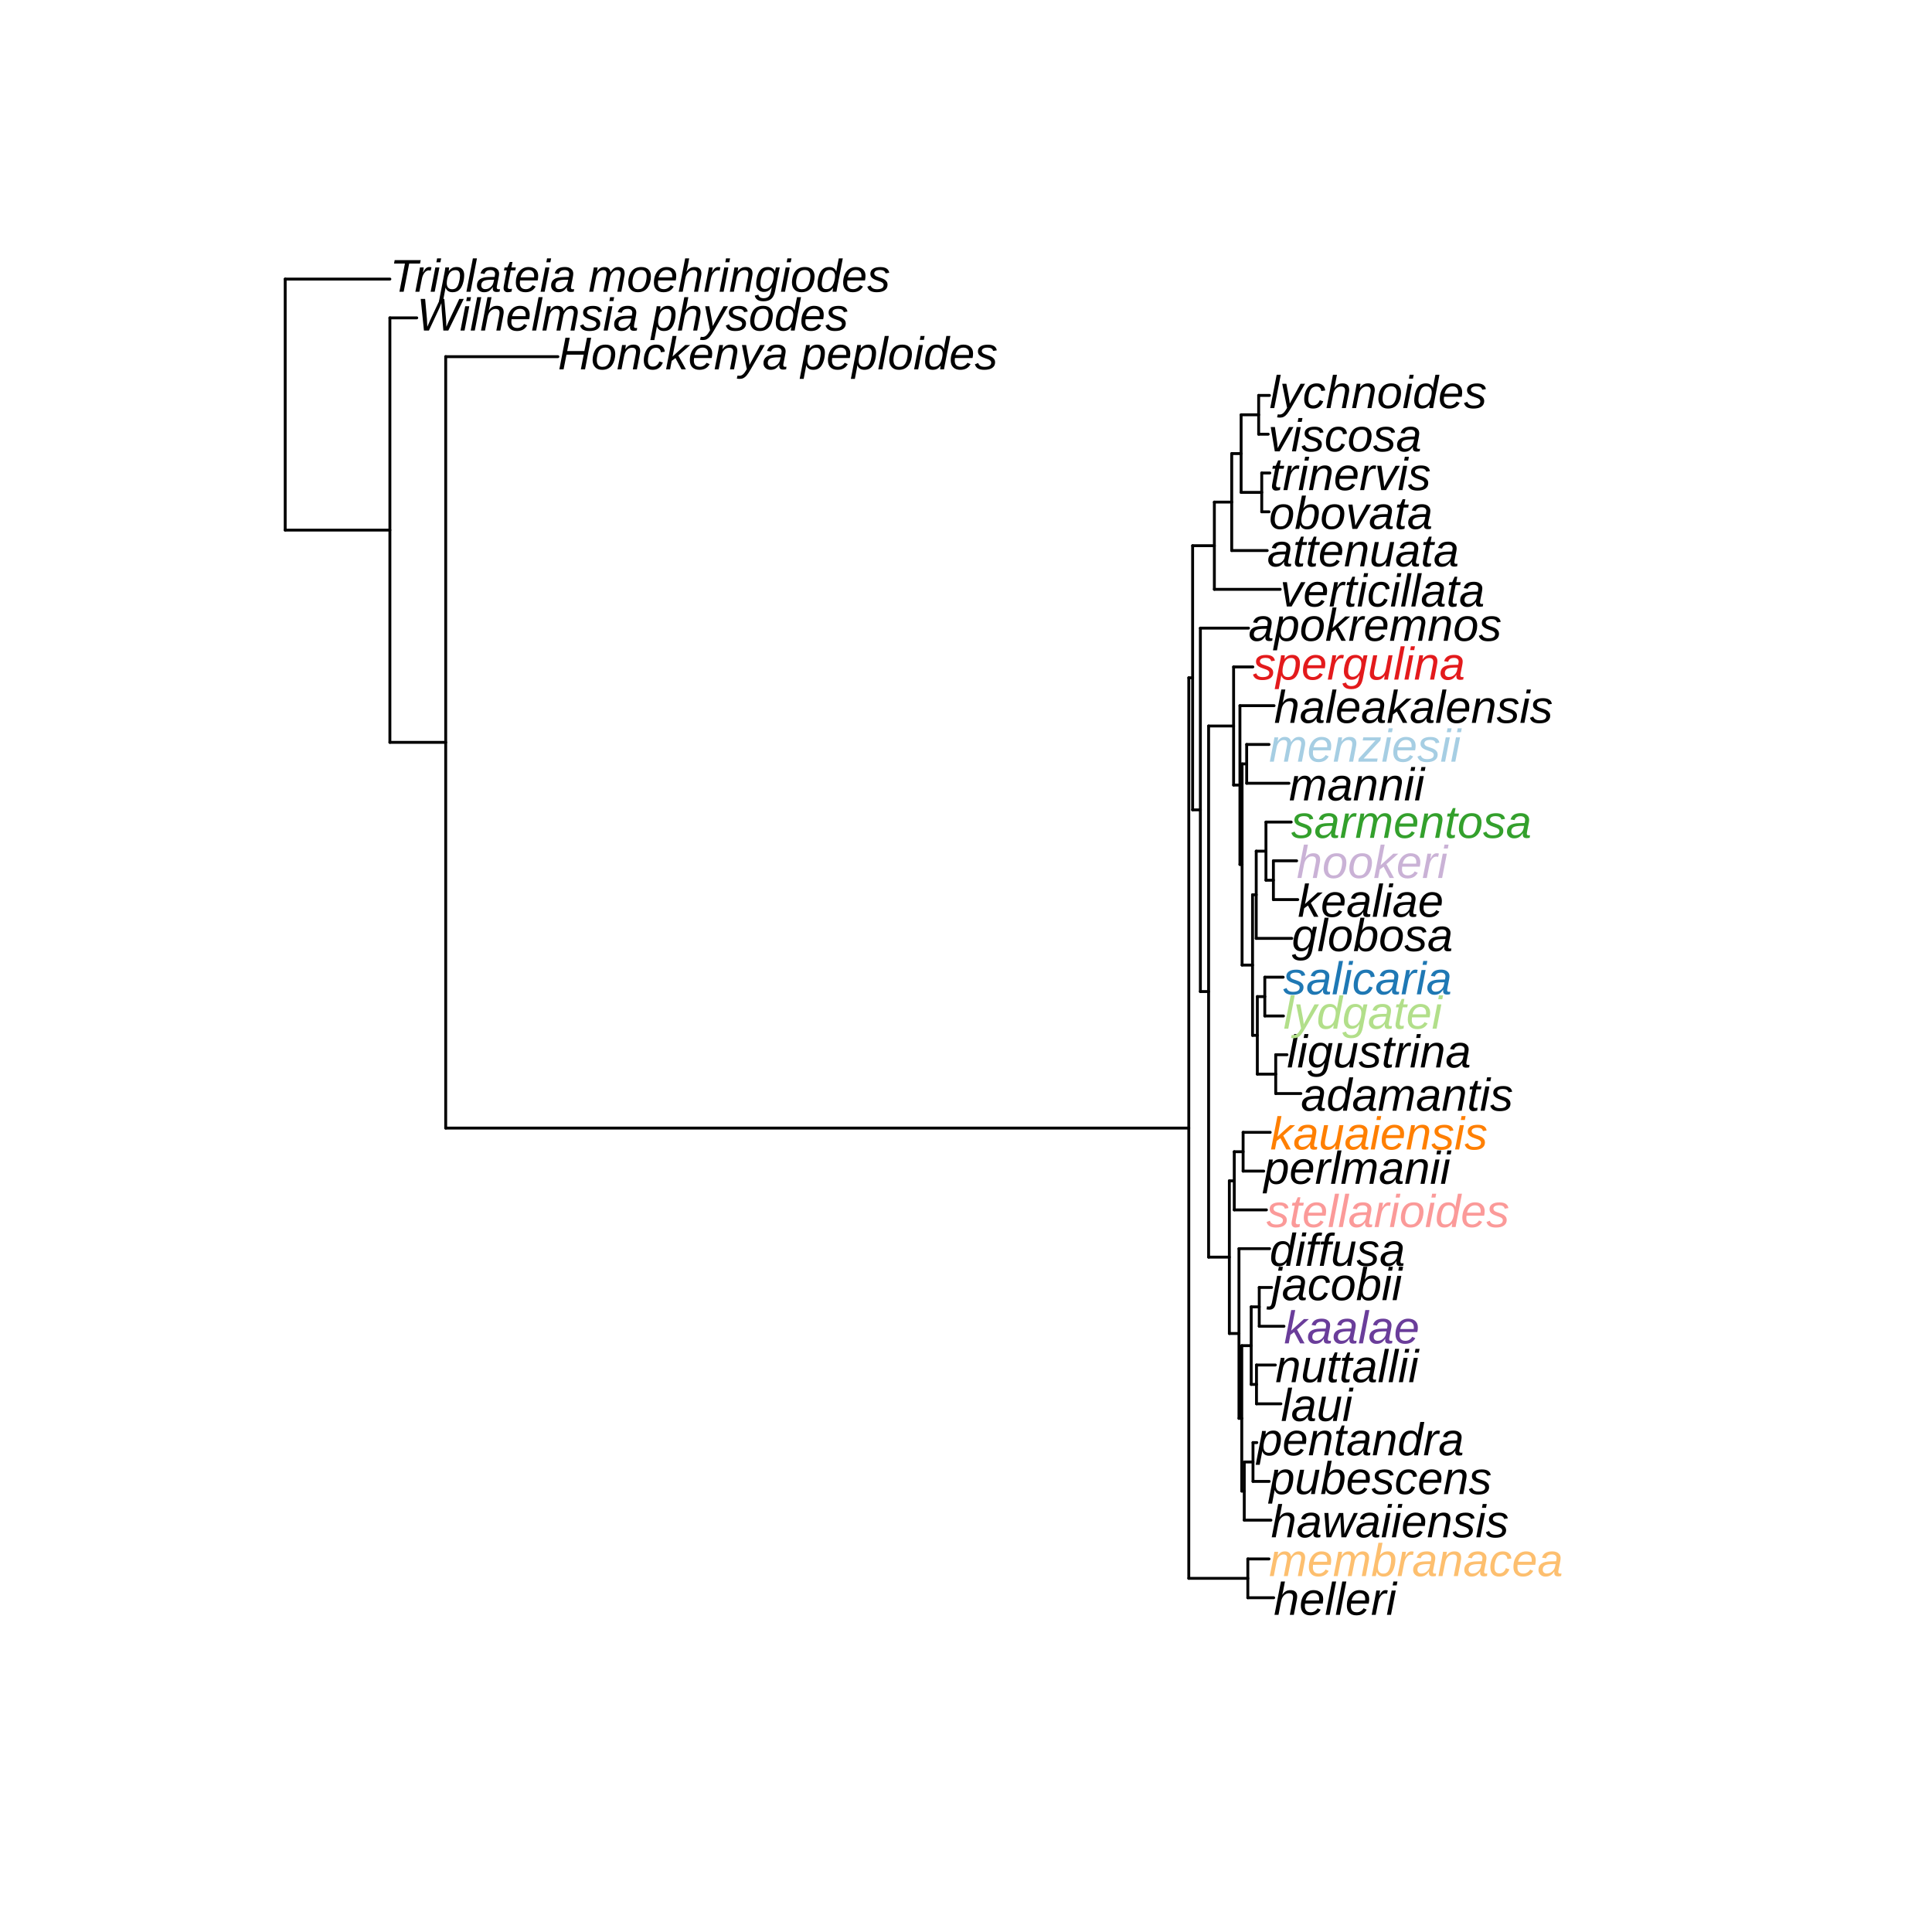
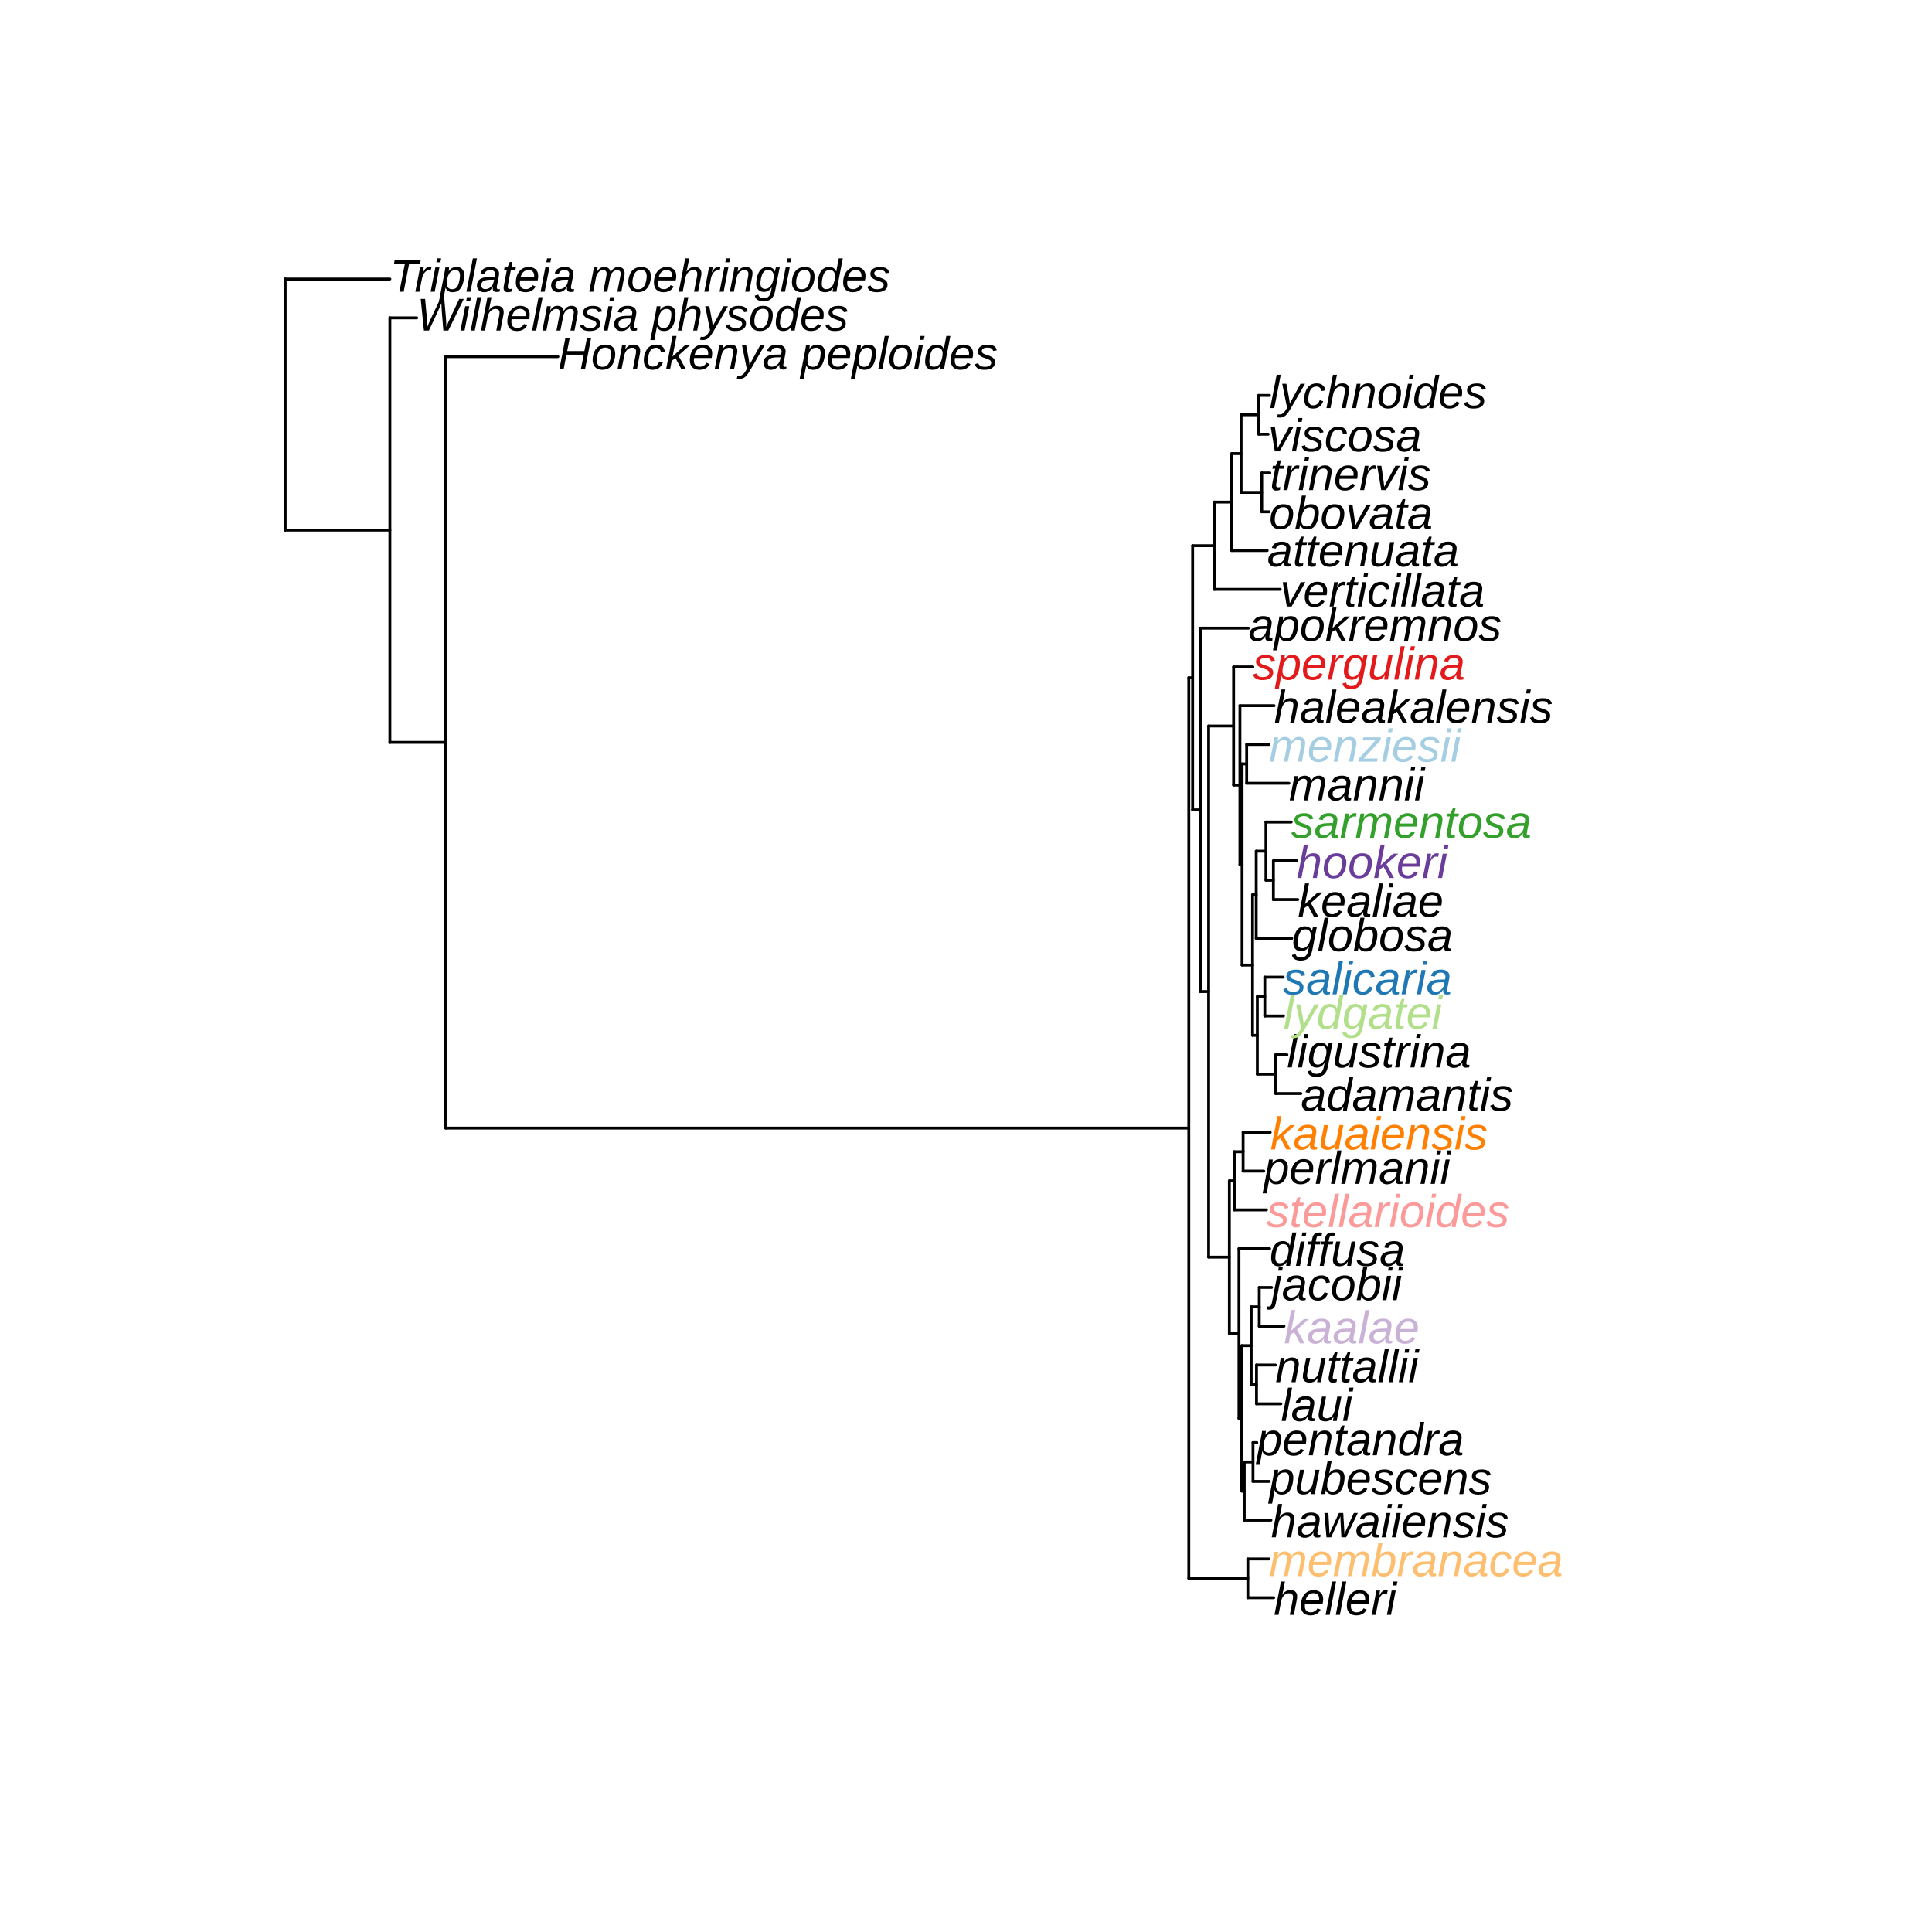
<svg xmlns="http://www.w3.org/2000/svg" class="svglite" width="504.00pt" height="504.00pt" viewBox="0 0 504.00 504.00">
  <defs>
    <style type="text/css">
    .svglite line, .svglite polyline, .svglite polygon, .svglite path, .svglite rect, .svglite circle {
      fill: none;
      stroke: #000000;
      stroke-linecap: round;
      stroke-linejoin: round;
      stroke-miterlimit: 10.00;
    }
    .svglite text {
      white-space: pre;
    }
  </style>
  </defs>
  <rect width="100%" height="100%" style="stroke: none; fill: #FFFFFF;" />
  <defs>
    <clipPath id="cpMC4wMHw1MDQuMDB8MC4wMHw1MDQuMDA=">
      <rect x="0.00" y="0.00" width="504.00" height="504.00" />
    </clipPath>
  </defs>
  <g clip-path="url(#cpMC4wMHw1MDQuMDB8MC4wMHw1MDQuMDA=)">
</g>
  <defs>
    <clipPath id="cpNTkuMDR8NDczLjc2fDU5LjA0fDQzMC41Ng==">
      <rect x="59.04" y="59.04" width="414.72" height="371.52" />
    </clipPath>
  </defs>
  <g clip-path="url(#cpNTkuMDR8NDczLjc2fDU5LjA0fDQzMC41Ng==)">
    <line x1="74.40" y1="138.29" x2="101.71" y2="138.29" style="stroke-width: 0.75;" />
    <line x1="101.71" y1="193.66" x2="116.27" y2="193.66" style="stroke-width: 0.75;" />
    <line x1="116.27" y1="294.28" x2="310.12" y2="294.28" style="stroke-width: 0.75;" />
    <line x1="310.12" y1="411.74" x2="325.52" y2="411.74" style="stroke-width: 0.75;" />
    <line x1="325.52" y1="416.80" x2="332.27" y2="416.80" style="stroke-width: 0.75;" />
    <line x1="325.52" y1="406.68" x2="331.04" y2="406.68" style="stroke-width: 0.75;" />
    <line x1="310.12" y1="176.81" x2="311.12" y2="176.81" style="stroke-width: 0.75;" />
    <line x1="311.12" y1="211.27" x2="313.14" y2="211.27" style="stroke-width: 0.75;" />
    <line x1="313.14" y1="258.67" x2="315.29" y2="258.67" style="stroke-width: 0.75;" />
    <line x1="315.29" y1="327.95" x2="320.70" y2="327.95" style="stroke-width: 0.75;" />
    <line x1="320.70" y1="347.87" x2="323.21" y2="347.87" style="stroke-width: 0.75;" />
    <line x1="323.21" y1="370.01" x2="323.94" y2="370.01" style="stroke-width: 0.75;" />
    <line x1="323.94" y1="388.98" x2="324.59" y2="388.98" style="stroke-width: 0.75;" />
    <line x1="324.59" y1="396.56" x2="331.55" y2="396.56" style="stroke-width: 0.75;" />
    <line x1="324.59" y1="381.39" x2="326.87" y2="381.39" style="stroke-width: 0.75;" />
    <line x1="326.87" y1="386.45" x2="331.10" y2="386.45" style="stroke-width: 0.75;" />
    <line x1="326.87" y1="376.33" x2="327.87" y2="376.33" style="stroke-width: 0.75;" />
    <line x1="323.94" y1="351.04" x2="326.40" y2="351.04" style="stroke-width: 0.75;" />
    <line x1="326.40" y1="361.15" x2="327.78" y2="361.15" style="stroke-width: 0.75;" />
    <line x1="327.78" y1="366.21" x2="334.15" y2="366.21" style="stroke-width: 0.75;" />
    <line x1="327.78" y1="356.09" x2="332.70" y2="356.09" style="stroke-width: 0.75;" />
    <line x1="326.40" y1="340.92" x2="328.50" y2="340.92" style="stroke-width: 0.75;" />
    <line x1="328.50" y1="345.98" x2="334.95" y2="345.98" style="stroke-width: 0.75;" />
    <line x1="328.50" y1="335.86" x2="331.73" y2="335.86" style="stroke-width: 0.75;" />
    <line x1="323.21" y1="325.74" x2="331.20" y2="325.74" style="stroke-width: 0.75;" />
    <line x1="320.70" y1="308.04" x2="321.98" y2="308.04" style="stroke-width: 0.75;" />
    <line x1="321.98" y1="315.62" x2="330.38" y2="315.62" style="stroke-width: 0.75;" />
    <line x1="321.98" y1="300.45" x2="324.29" y2="300.45" style="stroke-width: 0.75;" />
    <line x1="324.29" y1="305.51" x2="329.68" y2="305.51" style="stroke-width: 0.75;" />
    <line x1="324.29" y1="295.39" x2="331.36" y2="295.39" style="stroke-width: 0.75;" />
    <line x1="315.29" y1="189.39" x2="321.81" y2="189.39" style="stroke-width: 0.75;" />
    <line x1="321.81" y1="204.80" x2="323.46" y2="204.80" style="stroke-width: 0.75;" />
    <line x1="323.46" y1="225.51" x2="324.02" y2="225.51" style="stroke-width: 0.75;" />
    <line x1="324.02" y1="251.76" x2="326.75" y2="251.76" style="stroke-width: 0.75;" />
    <line x1="326.75" y1="270.09" x2="328.00" y2="270.09" style="stroke-width: 0.75;" />
    <line x1="328.00" y1="280.21" x2="332.80" y2="280.21" style="stroke-width: 0.75;" />
    <line x1="332.80" y1="285.27" x2="339.36" y2="285.27" style="stroke-width: 0.75;" />
    <line x1="332.80" y1="275.15" x2="335.73" y2="275.15" style="stroke-width: 0.75;" />
    <line x1="328.00" y1="259.98" x2="329.95" y2="259.98" style="stroke-width: 0.75;" />
    <line x1="329.95" y1="265.04" x2="334.82" y2="265.04" style="stroke-width: 0.75;" />
    <line x1="329.95" y1="254.92" x2="334.74" y2="254.92" style="stroke-width: 0.75;" />
    <line x1="326.75" y1="233.42" x2="327.71" y2="233.42" style="stroke-width: 0.75;" />
    <line x1="327.71" y1="244.80" x2="336.99" y2="244.80" style="stroke-width: 0.75;" />
    <line x1="327.71" y1="222.04" x2="330.25" y2="222.04" style="stroke-width: 0.75;" />
    <line x1="330.25" y1="229.62" x2="332.19" y2="229.62" style="stroke-width: 0.75;" />
    <line x1="332.19" y1="234.68" x2="338.55" y2="234.68" style="stroke-width: 0.75;" />
    <line x1="332.19" y1="224.56" x2="338.26" y2="224.56" style="stroke-width: 0.75;" />
    <line x1="330.25" y1="214.45" x2="336.84" y2="214.45" style="stroke-width: 0.75;" />
    <line x1="324.02" y1="199.27" x2="325.22" y2="199.27" style="stroke-width: 0.75;" />
    <line x1="325.22" y1="204.33" x2="336.25" y2="204.33" style="stroke-width: 0.75;" />
    <line x1="325.22" y1="194.21" x2="331.05" y2="194.21" style="stroke-width: 0.75;" />
    <line x1="323.46" y1="184.09" x2="332.37" y2="184.09" style="stroke-width: 0.75;" />
    <line x1="321.81" y1="173.98" x2="326.83" y2="173.98" style="stroke-width: 0.75;" />
    <line x1="313.14" y1="163.86" x2="325.70" y2="163.86" style="stroke-width: 0.75;" />
    <line x1="311.12" y1="142.36" x2="316.79" y2="142.36" style="stroke-width: 0.75;" />
    <line x1="316.79" y1="153.74" x2="333.97" y2="153.74" style="stroke-width: 0.75;" />
    <line x1="316.79" y1="130.98" x2="321.32" y2="130.98" style="stroke-width: 0.75;" />
    <line x1="321.32" y1="143.62" x2="330.58" y2="143.62" style="stroke-width: 0.75;" />
    <line x1="321.32" y1="118.33" x2="323.77" y2="118.33" style="stroke-width: 0.75;" />
    <line x1="323.77" y1="128.45" x2="329.15" y2="128.45" style="stroke-width: 0.75;" />
    <line x1="329.15" y1="133.51" x2="331.06" y2="133.51" style="stroke-width: 0.75;" />
    <line x1="329.15" y1="123.39" x2="331.27" y2="123.39" style="stroke-width: 0.75;" />
    <line x1="323.77" y1="108.21" x2="328.35" y2="108.21" style="stroke-width: 0.75;" />
    <line x1="328.35" y1="113.27" x2="330.84" y2="113.27" style="stroke-width: 0.75;" />
    <line x1="328.35" y1="103.15" x2="331.17" y2="103.15" style="stroke-width: 0.75;" />
    <line x1="116.27" y1="93.04" x2="145.54" y2="93.04" style="stroke-width: 0.75;" />
    <line x1="101.71" y1="82.92" x2="108.72" y2="82.92" style="stroke-width: 0.75;" />
    <line x1="74.40" y1="72.80" x2="101.71" y2="72.80" style="stroke-width: 0.75;" />
    <line x1="74.40" y1="138.29" x2="74.40" y2="72.80" style="stroke-width: 0.75;" />
    <line x1="101.71" y1="193.66" x2="101.71" y2="82.92" style="stroke-width: 0.75;" />
    <line x1="116.27" y1="294.28" x2="116.27" y2="93.04" style="stroke-width: 0.75;" />
    <line x1="310.12" y1="411.74" x2="310.12" y2="176.81" style="stroke-width: 0.75;" />
    <line x1="325.52" y1="416.80" x2="325.52" y2="406.68" style="stroke-width: 0.75;" />
    <line x1="311.12" y1="211.27" x2="311.12" y2="142.36" style="stroke-width: 0.75;" />
    <line x1="313.14" y1="258.67" x2="313.14" y2="163.86" style="stroke-width: 0.75;" />
    <line x1="315.29" y1="327.95" x2="315.29" y2="189.39" style="stroke-width: 0.75;" />
    <line x1="320.70" y1="347.87" x2="320.70" y2="308.04" style="stroke-width: 0.75;" />
    <line x1="323.21" y1="370.01" x2="323.21" y2="325.74" style="stroke-width: 0.75;" />
    <line x1="323.94" y1="388.98" x2="323.94" y2="351.04" style="stroke-width: 0.75;" />
    <line x1="324.59" y1="396.56" x2="324.59" y2="381.39" style="stroke-width: 0.75;" />
    <line x1="326.87" y1="386.45" x2="326.87" y2="376.33" style="stroke-width: 0.75;" />
    <line x1="326.40" y1="361.15" x2="326.40" y2="340.92" style="stroke-width: 0.75;" />
    <line x1="327.78" y1="366.21" x2="327.78" y2="356.09" style="stroke-width: 0.75;" />
    <line x1="328.50" y1="345.98" x2="328.50" y2="335.86" style="stroke-width: 0.75;" />
    <line x1="321.98" y1="315.62" x2="321.98" y2="300.45" style="stroke-width: 0.75;" />
    <line x1="324.29" y1="305.51" x2="324.29" y2="295.39" style="stroke-width: 0.75;" />
    <line x1="321.81" y1="204.80" x2="321.81" y2="173.98" style="stroke-width: 0.75;" />
    <line x1="323.46" y1="225.51" x2="323.46" y2="184.09" style="stroke-width: 0.75;" />
    <line x1="324.02" y1="251.76" x2="324.02" y2="199.27" style="stroke-width: 0.75;" />
    <line x1="326.75" y1="270.09" x2="326.75" y2="233.42" style="stroke-width: 0.75;" />
    <line x1="328.00" y1="280.21" x2="328.00" y2="259.98" style="stroke-width: 0.75;" />
    <line x1="332.80" y1="285.27" x2="332.80" y2="275.15" style="stroke-width: 0.75;" />
    <line x1="329.95" y1="265.04" x2="329.95" y2="254.92" style="stroke-width: 0.75;" />
    <line x1="327.71" y1="244.80" x2="327.71" y2="222.04" style="stroke-width: 0.75;" />
    <line x1="330.25" y1="229.62" x2="330.25" y2="214.45" style="stroke-width: 0.75;" />
    <line x1="332.19" y1="234.68" x2="332.19" y2="224.56" style="stroke-width: 0.75;" />
    <line x1="325.22" y1="204.33" x2="325.22" y2="194.21" style="stroke-width: 0.75;" />
    <line x1="316.79" y1="153.74" x2="316.79" y2="130.98" style="stroke-width: 0.75;" />
    <line x1="321.32" y1="143.62" x2="321.32" y2="118.33" style="stroke-width: 0.75;" />
    <line x1="323.77" y1="128.45" x2="323.77" y2="108.21" style="stroke-width: 0.75;" />
    <line x1="329.15" y1="133.51" x2="329.15" y2="123.39" style="stroke-width: 0.75;" />
    <line x1="328.35" y1="113.27" x2="328.35" y2="103.15" style="stroke-width: 0.75;" />
    <text x="332.27" y="421.27" style="font-size: 12.00px; font-style: italic; font-family: &quot;Arial&quot;;">helleri</text>
    <text x="331.04" y="411.16" style="font-size: 12.00px; font-style: italic;fill: #FDBF6F; font-family: &quot;Arial&quot;;">membranacea</text>
    <text x="331.55" y="401.04" style="font-size: 12.00px; font-style: italic; font-family: &quot;Arial&quot;;">hawaiiensis</text>
    <text x="331.10" y="389.76" style="font-size: 12.00px; font-style: italic; font-family: &quot;Arial&quot;;">pubescens</text>
    <text x="327.87" y="379.64" style="font-size: 12.00px; font-style: italic; font-family: &quot;Arial&quot;;">pentandra</text>
    <text x="334.15" y="370.69" style="font-size: 12.00px; font-style: italic; font-family: &quot;Arial&quot;;">laui</text>
    <text x="332.70" y="360.57" style="font-size: 12.00px; font-style: italic; font-family: &quot;Arial&quot;;">nuttallii</text>
-     <text x="334.95" y="350.45" style="font-size: 12.00px; font-style: italic;fill: #6A3D9A; font-family: &quot;Arial&quot;;">kaalae</text>
+     <text x="334.95" y="350.45" style="font-size: 12.00px; font-style: italic;fill: #CAB2D6; font-family: &quot;Arial&quot;;">kaalae</text>
    <text x="331.73" y="339.17" style="font-size: 12.00px; font-style: italic; font-family: &quot;Arial&quot;;">jacobii</text>
    <text x="331.20" y="330.22" style="font-size: 12.00px; font-style: italic; font-family: &quot;Arial&quot;;">diffusa</text>
    <text x="330.38" y="320.10" style="font-size: 12.00px; font-style: italic;fill: #FB9A99; font-family: &quot;Arial&quot;;">stellarioides</text>
    <text x="329.68" y="308.82" style="font-size: 12.00px; font-style: italic; font-family: &quot;Arial&quot;;">perlmanii</text>
    <text x="331.36" y="299.86" style="font-size: 12.00px; font-style: italic;fill: #FF7F00; font-family: &quot;Arial&quot;;">kauaiensis</text>
    <text x="339.36" y="289.75" style="font-size: 12.00px; font-style: italic; font-family: &quot;Arial&quot;;">adamantis</text>
    <text x="335.73" y="278.46" style="font-size: 12.00px; font-style: italic; font-family: &quot;Arial&quot;;">ligustrina</text>
    <text x="334.82" y="268.35" style="font-size: 12.00px; font-style: italic;fill: #B2DF8A; font-family: &quot;Arial&quot;;">lydgatei</text>
    <text x="334.74" y="259.39" style="font-size: 12.00px; font-style: italic;fill: #1F78B4; font-family: &quot;Arial&quot;;">salicaria</text>
    <text x="336.99" y="248.11" style="font-size: 12.00px; font-style: italic; font-family: &quot;Arial&quot;;">globosa</text>
    <text x="338.55" y="239.16" style="font-size: 12.00px; font-style: italic; font-family: &quot;Arial&quot;;">kealiae</text>
-     <text x="338.26" y="229.04" style="font-size: 12.00px; font-style: italic;fill: #CAB2D6; font-family: &quot;Arial&quot;;">hookeri</text>
+     <text x="338.26" y="229.04" style="font-size: 12.00px; font-style: italic;fill: #6A3D9A; font-family: &quot;Arial&quot;;">hookeri</text>
    <text x="336.84" y="218.58" style="font-size: 12.00px; font-style: italic;fill: #33A02C; font-family: &quot;Arial&quot;;">sarmentosa</text>
    <text x="336.25" y="208.80" style="font-size: 12.00px; font-style: italic; font-family: &quot;Arial&quot;;">mannii</text>
    <text x="331.05" y="198.69" style="font-size: 12.00px; font-style: italic;fill: #A6CEE3; font-family: &quot;Arial&quot;;">menziesii</text>
    <text x="332.37" y="188.57" style="font-size: 12.00px; font-style: italic; font-family: &quot;Arial&quot;;">haleakalensis</text>
    <text x="326.83" y="177.29" style="font-size: 12.00px; font-style: italic;fill: #E31A1C; font-family: &quot;Arial&quot;;">spergulina</text>
    <text x="325.70" y="167.17" style="font-size: 12.00px; font-style: italic; font-family: &quot;Arial&quot;;">apokremnos</text>
    <text x="333.97" y="158.22" style="font-size: 12.00px; font-style: italic; font-family: &quot;Arial&quot;;">verticillata</text>
    <text x="330.58" y="147.75" style="font-size: 12.00px; font-style: italic; font-family: &quot;Arial&quot;;">attenuata</text>
    <text x="331.06" y="137.98" style="font-size: 12.00px; font-style: italic; font-family: &quot;Arial&quot;;">obovata</text>
    <text x="331.27" y="127.86" style="font-size: 12.00px; font-style: italic; font-family: &quot;Arial&quot;;">trinervis</text>
    <text x="330.84" y="117.75" style="font-size: 12.00px; font-style: italic; font-family: &quot;Arial&quot;;">viscosa</text>
    <text x="331.17" y="106.46" style="font-size: 12.00px; font-style: italic; font-family: &quot;Arial&quot;;">lychnoides</text>
    <text x="145.54" y="96.35" style="font-size: 12.00px; font-style: italic; font-family: &quot;Arial&quot;;">Honckenya peploides</text>
    <text x="108.72" y="86.23" style="font-size: 12.00px; font-style: italic; font-family: &quot;Arial&quot;;">Wilhelmsia physodes</text>
    <text x="101.71" y="76.11" style="font-size: 12.00px; font-style: italic; font-family: &quot;Arial&quot;;">Triplateia moehringiodes</text>
  </g>
</svg>
